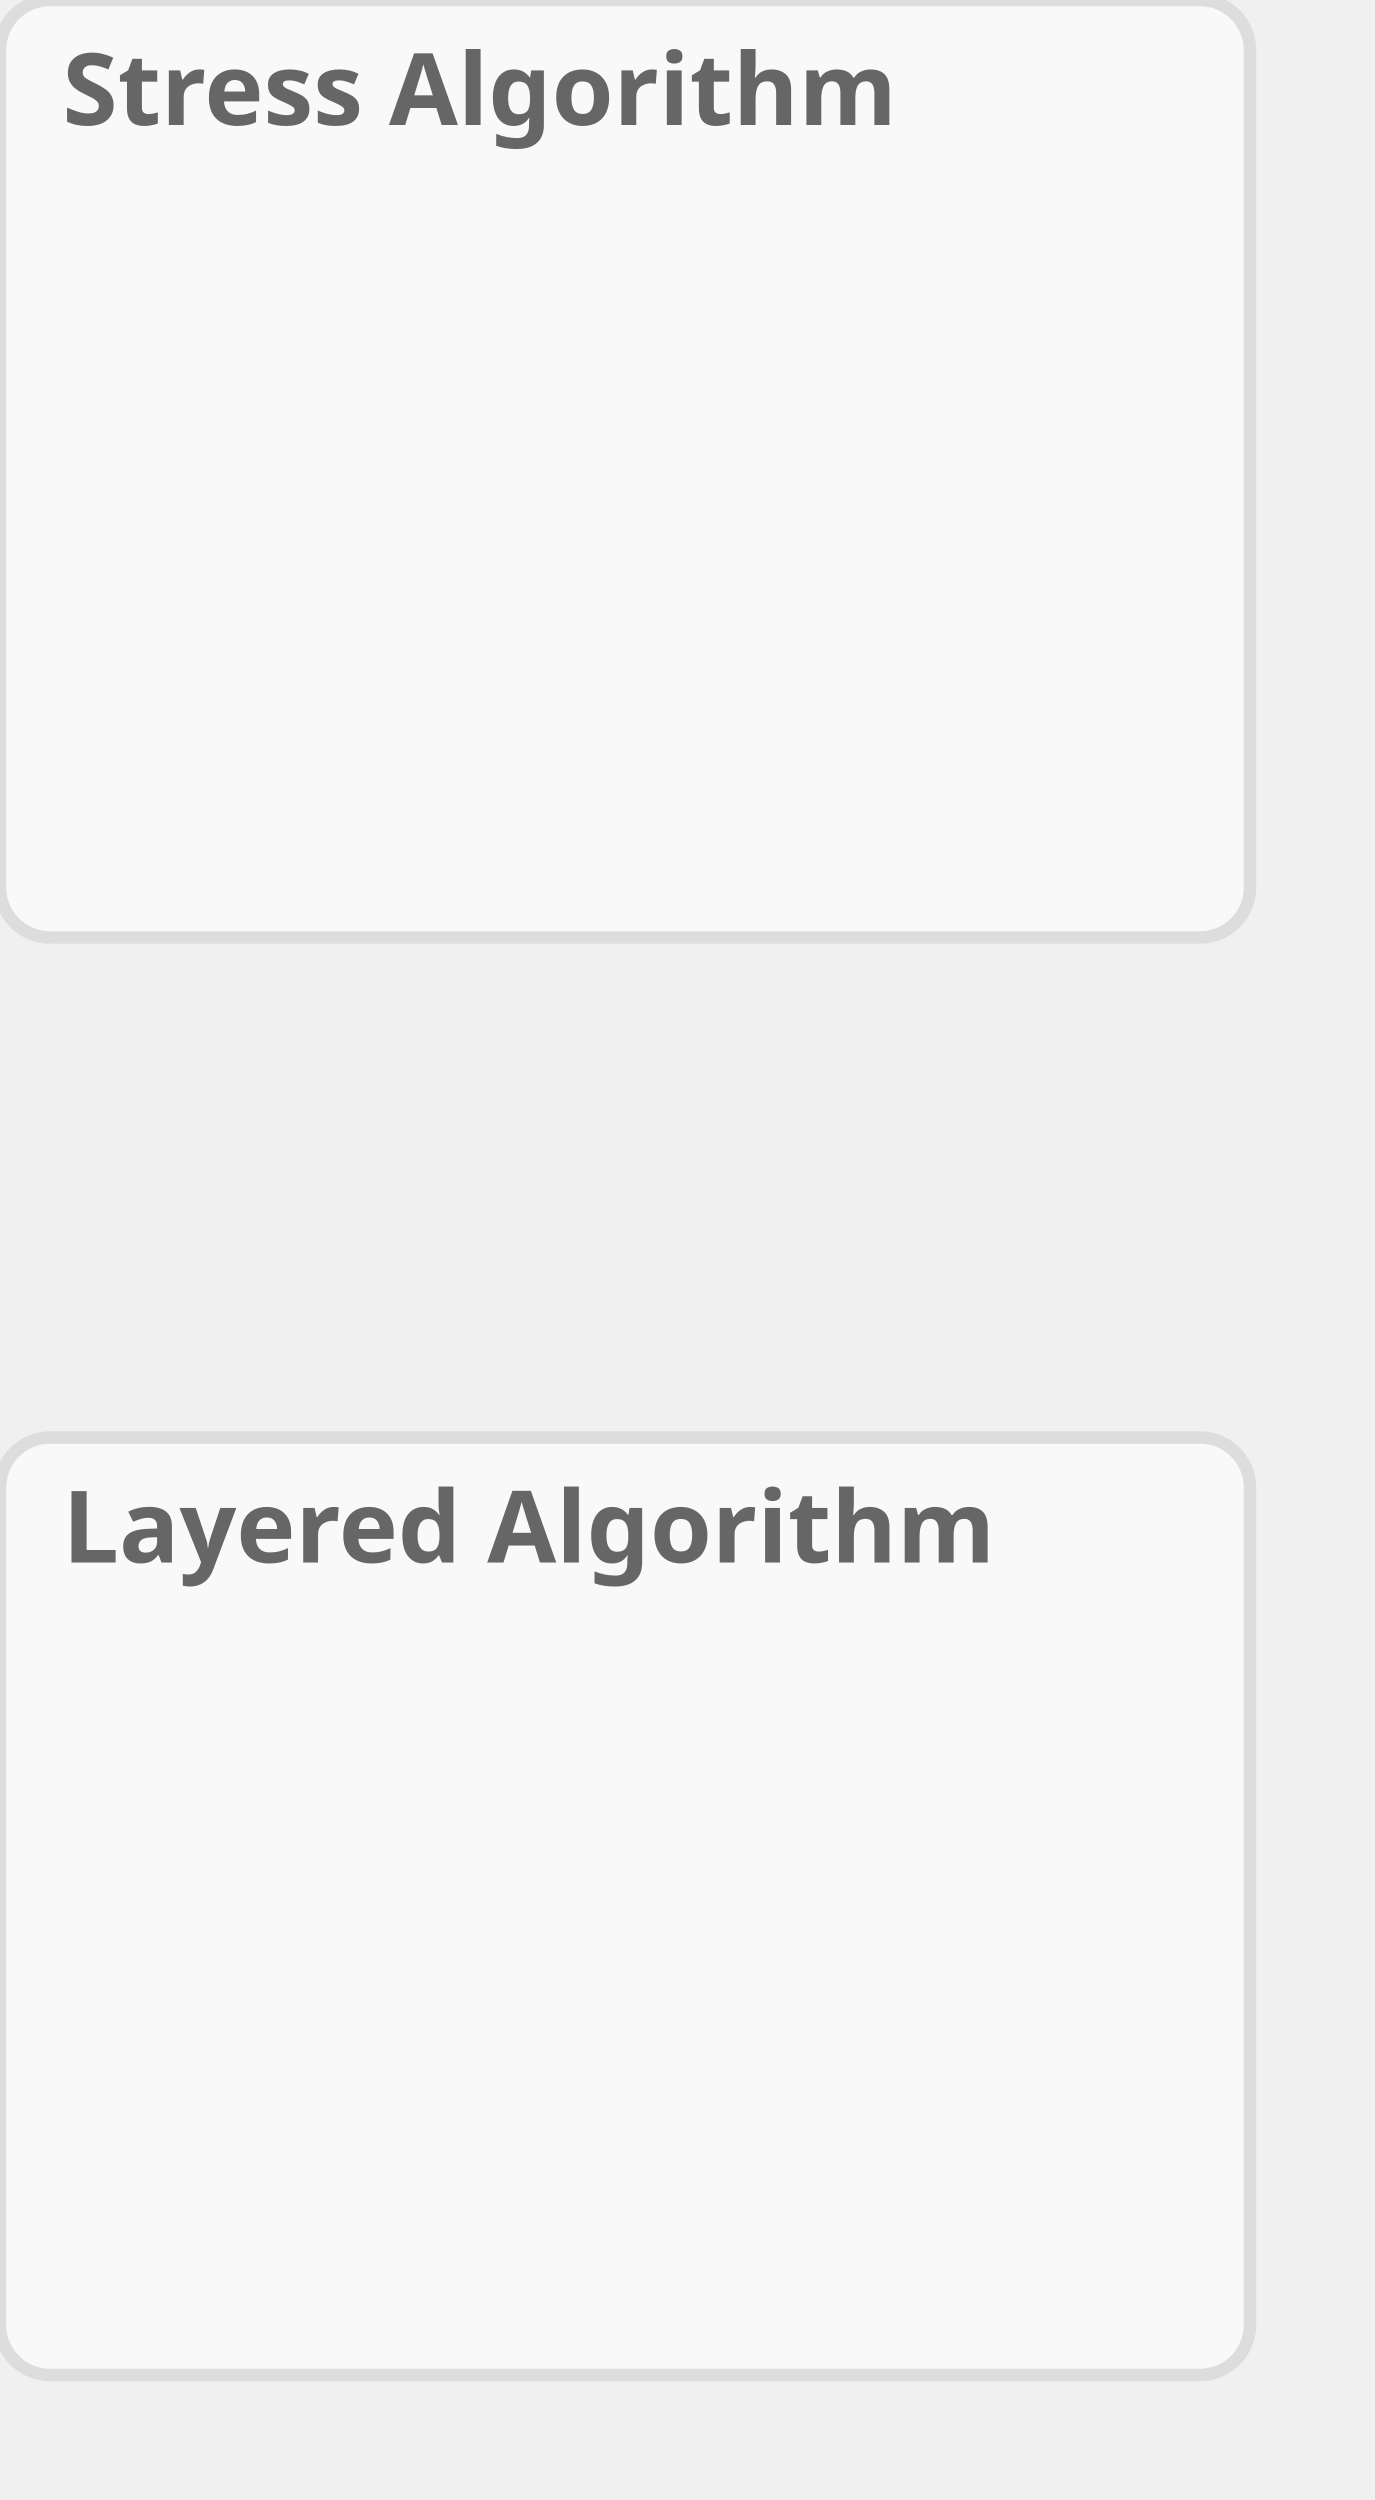
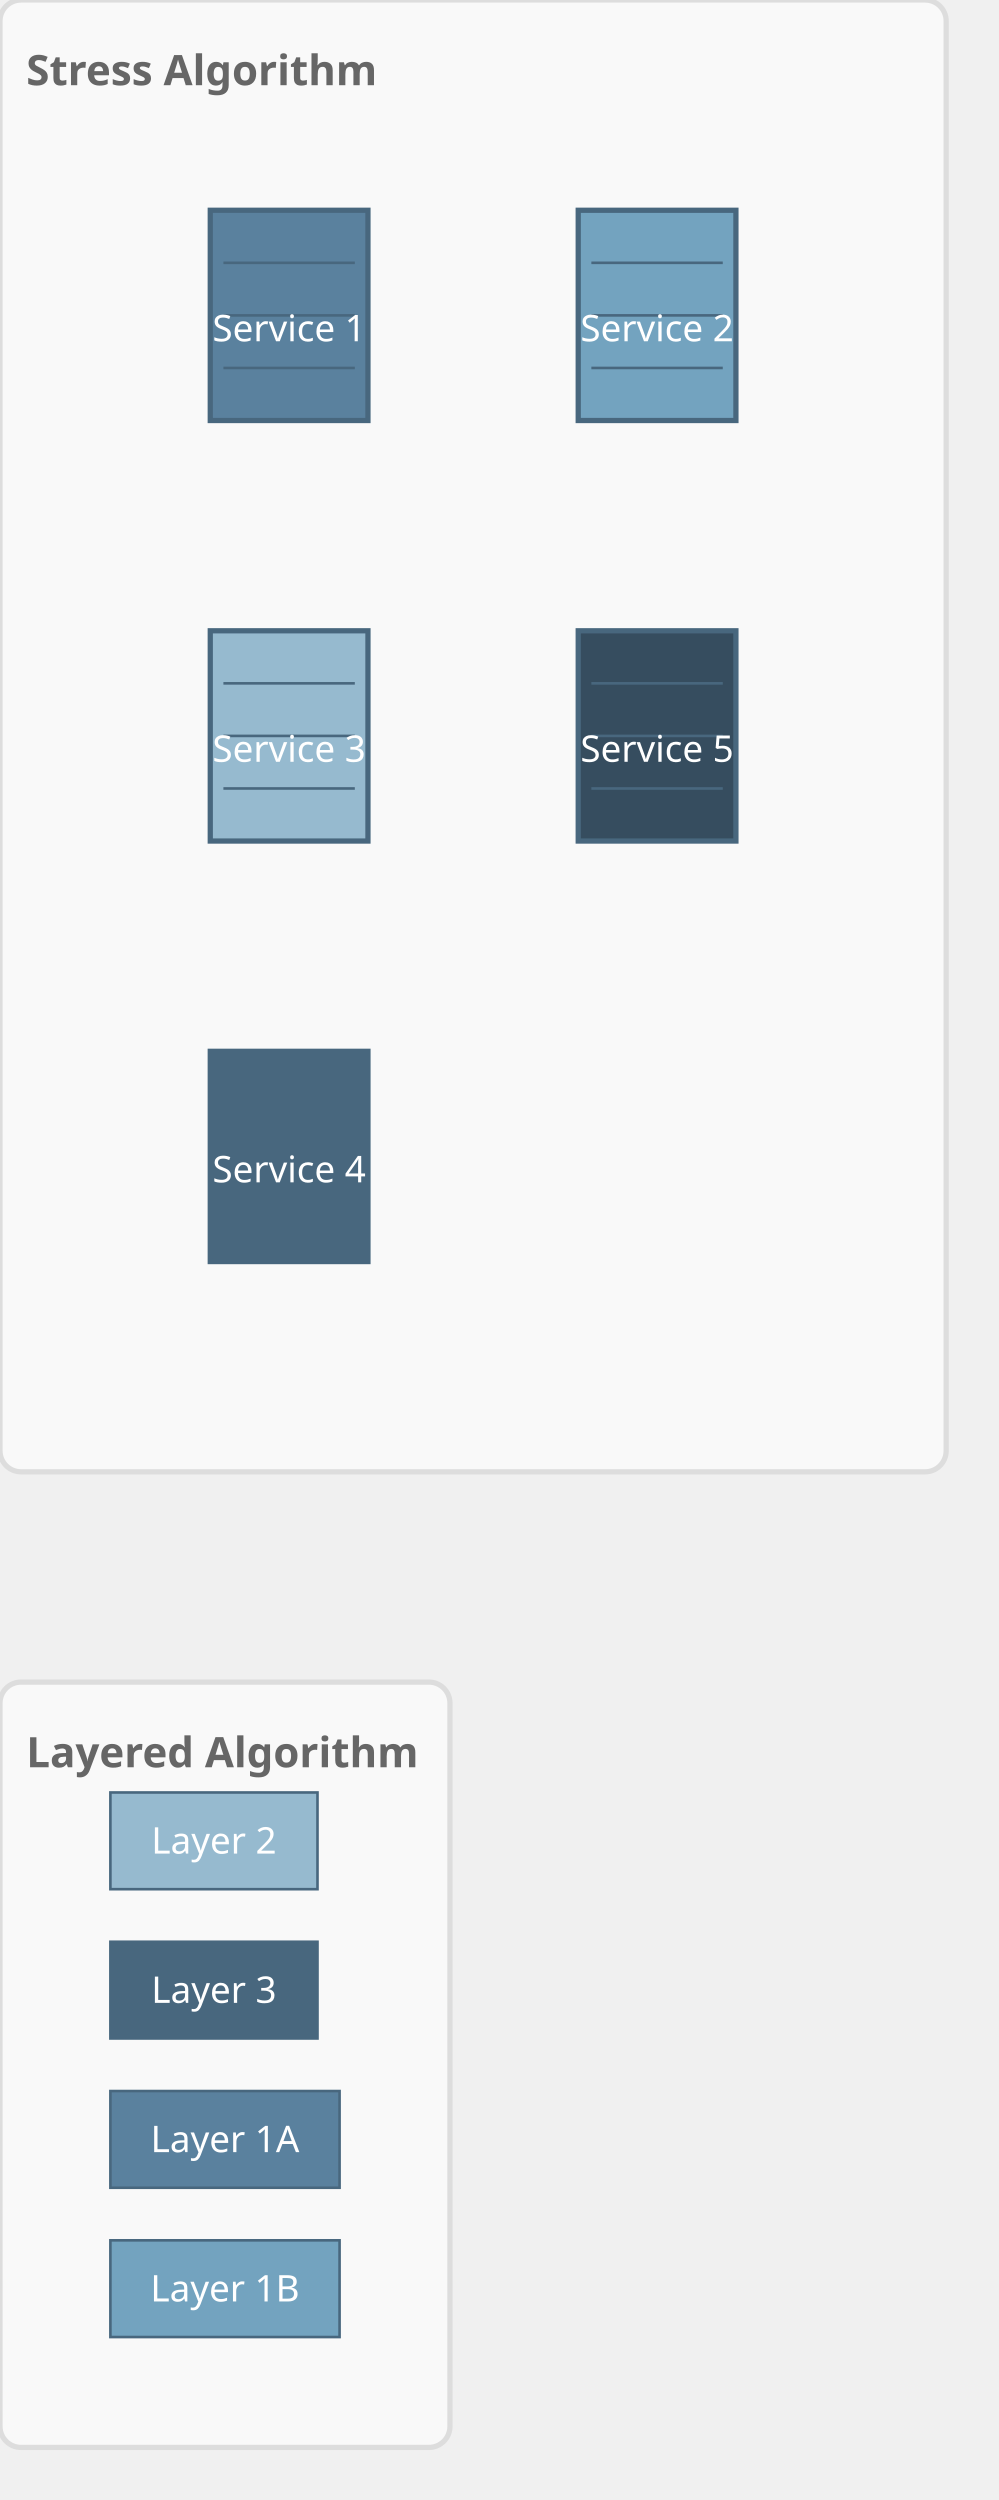
- <svg xmlns="http://www.w3.org/2000/svg" width="220" height="400" viewBox="0 0 220 400" role="img" aria-labelledby="diagram-title">
+ <svg xmlns="http://www.w3.org/2000/svg" width="380" height="951.2" viewBox="0 0 380 951.2" role="img" aria-labelledby="diagram-title" data-id="runiq-diagram">
  <defs>
    <style type="text/css">.runiq-node-text { font-family: sans-serif; font-size: 14px; }.runiq-edge-text { font-family: sans-serif; font-size: 12px; }.runiq-container-label { font-family: sans-serif; font-size: 16px; font-weight: bold; fill: #666; }</style>
    <pattern id="pedigree-half-fill" width="40" height="40" patternUnits="userSpaceOnUse">
      <rect x="0" y="0" width="20" height="40" fill="#000" />
      <rect x="20" y="0" width="20" height="40" fill="#fff" />
    </pattern>
  </defs>
-   <g data-runiq-container="stress-algorithm">
-     <rect x="0" y="0" width="200" height="150" fill="#f9f9f9" stroke="#ddd" stroke-width="2" rx="8" />
-     <text x="10" y="20" class="runiq-container-label">Stress Algorithm</text>
+   <g data-runiq-container="stress-algorithm" data-container-id="stress-algorithm">
+     <rect x="0" y="0" width="360" height="560" fill="#f9f9f9" stroke="#ddd" stroke-width="2" rx="8" />
+     <text x="10" y="20" text-anchor="start" dominant-baseline="hanging" class="runiq-container-label">Stress Algorithm</text>
  </g>
-   <g data-runiq-container="layered-algorithm">
-     <rect x="0" y="230" width="200" height="150" fill="#f9f9f9" stroke="#ddd" stroke-width="2" rx="8" />
-     <text x="10" y="250" class="runiq-container-label">Layered Algorithm</text>
+   <g data-runiq-container="layered-algorithm" data-container-id="layered-algorithm">
+     <rect x="0" y="640" width="171.2" height="291.2" fill="#f9f9f9" stroke="#ddd" stroke-width="2" rx="8" />
+     <text x="10" y="660" text-anchor="start" dominant-baseline="hanging" class="runiq-container-label">Layered Algorithm</text>
+   </g>
+   <g data-runiq-node="svc1" data-node-id="svc1" data-node-shape="service">
+     <g>
+       <rect x="80" y="80" width="60" height="80" fill="#5a819e" stroke="#48677e" stroke-width="2" />
+       <line x1="85" y1="100" x2="135" y2="100" stroke="#48677e" stroke-width="1" />
+       <line x1="85" y1="120" x2="135" y2="120" stroke="#48677e" stroke-width="1" />
+       <line x1="85" y1="140" x2="135" y2="140" stroke="#48677e" stroke-width="1" />
+       <text x="110" y="125" text-anchor="middle" dominant-baseline="middle" font-family="sans-serif" font-size="14" fill="#FFFFFF">
+       Service 1
+     </text>
+     </g>
+   </g>
+   <g data-runiq-node="svc2" data-node-id="svc2" data-node-shape="service">
+     <g>
+       <rect x="220" y="80" width="60" height="80" fill="#73a3bf" stroke="#48677e" stroke-width="2" />
+       <line x1="225" y1="100" x2="275" y2="100" stroke="#48677e" stroke-width="1" />
+       <line x1="225" y1="120" x2="275" y2="120" stroke="#48677e" stroke-width="1" />
+       <line x1="225" y1="140" x2="275" y2="140" stroke="#48677e" stroke-width="1" />
+       <text x="250" y="125" text-anchor="middle" dominant-baseline="middle" font-family="sans-serif" font-size="14" fill="#FFFFFF">
+       Service 2
+     </text>
+     </g>
+   </g>
+   <g data-runiq-node="svc3" data-node-id="svc3" data-node-shape="service">
+     <g>
+       <rect x="80" y="240" width="60" height="80" fill="#96bacf" stroke="#48677e" stroke-width="2" />
+       <line x1="85" y1="260" x2="135" y2="260" stroke="#48677e" stroke-width="1" />
+       <line x1="85" y1="280" x2="135" y2="280" stroke="#48677e" stroke-width="1" />
+       <line x1="85" y1="300" x2="135" y2="300" stroke="#48677e" stroke-width="1" />
+       <text x="110" y="285" text-anchor="middle" dominant-baseline="middle" font-family="sans-serif" font-size="14" fill="#FFFFFF">
+       Service 3
+     </text>
+     </g>
+   </g>
+   <g data-runiq-node="svc4" data-node-id="svc4" data-node-shape="service">
+     <g>
+       <rect x="80" y="400" width="60" height="80" fill="#48677e" stroke="#48677e" stroke-width="2" />
+       <line x1="85" y1="420" x2="135" y2="420" stroke="#48677e" stroke-width="1" />
+       <line x1="85" y1="440" x2="135" y2="440" stroke="#48677e" stroke-width="1" />
+       <line x1="85" y1="460" x2="135" y2="460" stroke="#48677e" stroke-width="1" />
+       <text x="110" y="445" text-anchor="middle" dominant-baseline="middle" font-family="sans-serif" font-size="14" fill="#FFFFFF">
+       Service 4
+     </text>
+     </g>
+   </g>
+   <g data-runiq-node="svc5" data-node-id="svc5" data-node-shape="service">
+     <g>
+       <rect x="220" y="240" width="60" height="80" fill="#364d5f" stroke="#48677e" stroke-width="2" />
+       <line x1="225" y1="260" x2="275" y2="260" stroke="#48677e" stroke-width="1" />
+       <line x1="225" y1="280" x2="275" y2="280" stroke="#48677e" stroke-width="1" />
+       <line x1="225" y1="300" x2="275" y2="300" stroke="#48677e" stroke-width="1" />
+       <text x="250" y="285" text-anchor="middle" dominant-baseline="middle" font-family="sans-serif" font-size="14" fill="#FFFFFF">
+       Service 5
+     </text>
+     </g>
+   </g>
+   <g data-runiq-node="node1" data-node-id="node1" data-node-shape="rect">
+     <rect x="42" y="795.6" width="87.2" height="36.8" fill="#5a819e" stroke="#48677e" stroke-width="1" />
+     <text x="85.6" y="814" text-anchor="middle" dominant-baseline="middle" font-family="sans-serif" font-size="14" fill="#FFFFFF">
+       Layer 1A
+     </text>
+   </g>
+   <g data-runiq-node="node2" data-node-id="node2" data-node-shape="rect">
+     <rect x="42" y="852.4" width="87.2" height="36.8" fill="#73a3bf" stroke="#48677e" stroke-width="1" />
+     <text x="85.6" y="870.8" text-anchor="middle" dominant-baseline="middle" font-family="sans-serif" font-size="14" fill="#FFFFFF">
+       Layer 1B
+     </text>
+   </g>
+   <g data-runiq-node="node3" data-node-id="node3" data-node-shape="rect">
+     <rect x="42" y="682" width="78.8" height="36.8" fill="#96bacf" stroke="#48677e" stroke-width="1" />
+     <text x="81.4" y="700.4" text-anchor="middle" dominant-baseline="middle" font-family="sans-serif" font-size="14" fill="#FFFFFF">
+       Layer 2
+     </text>
+   </g>
+   <g data-runiq-node="node4" data-node-id="node4" data-node-shape="rect">
+     <rect x="42" y="738.8" width="78.8" height="36.8" fill="#48677e" stroke="#48677e" stroke-width="1" />
+     <text x="81.4" y="757.2" text-anchor="middle" dominant-baseline="middle" font-family="sans-serif" font-size="14" fill="#FFFFFF">
+       Layer 3
+     </text>
  </g>
</svg>
